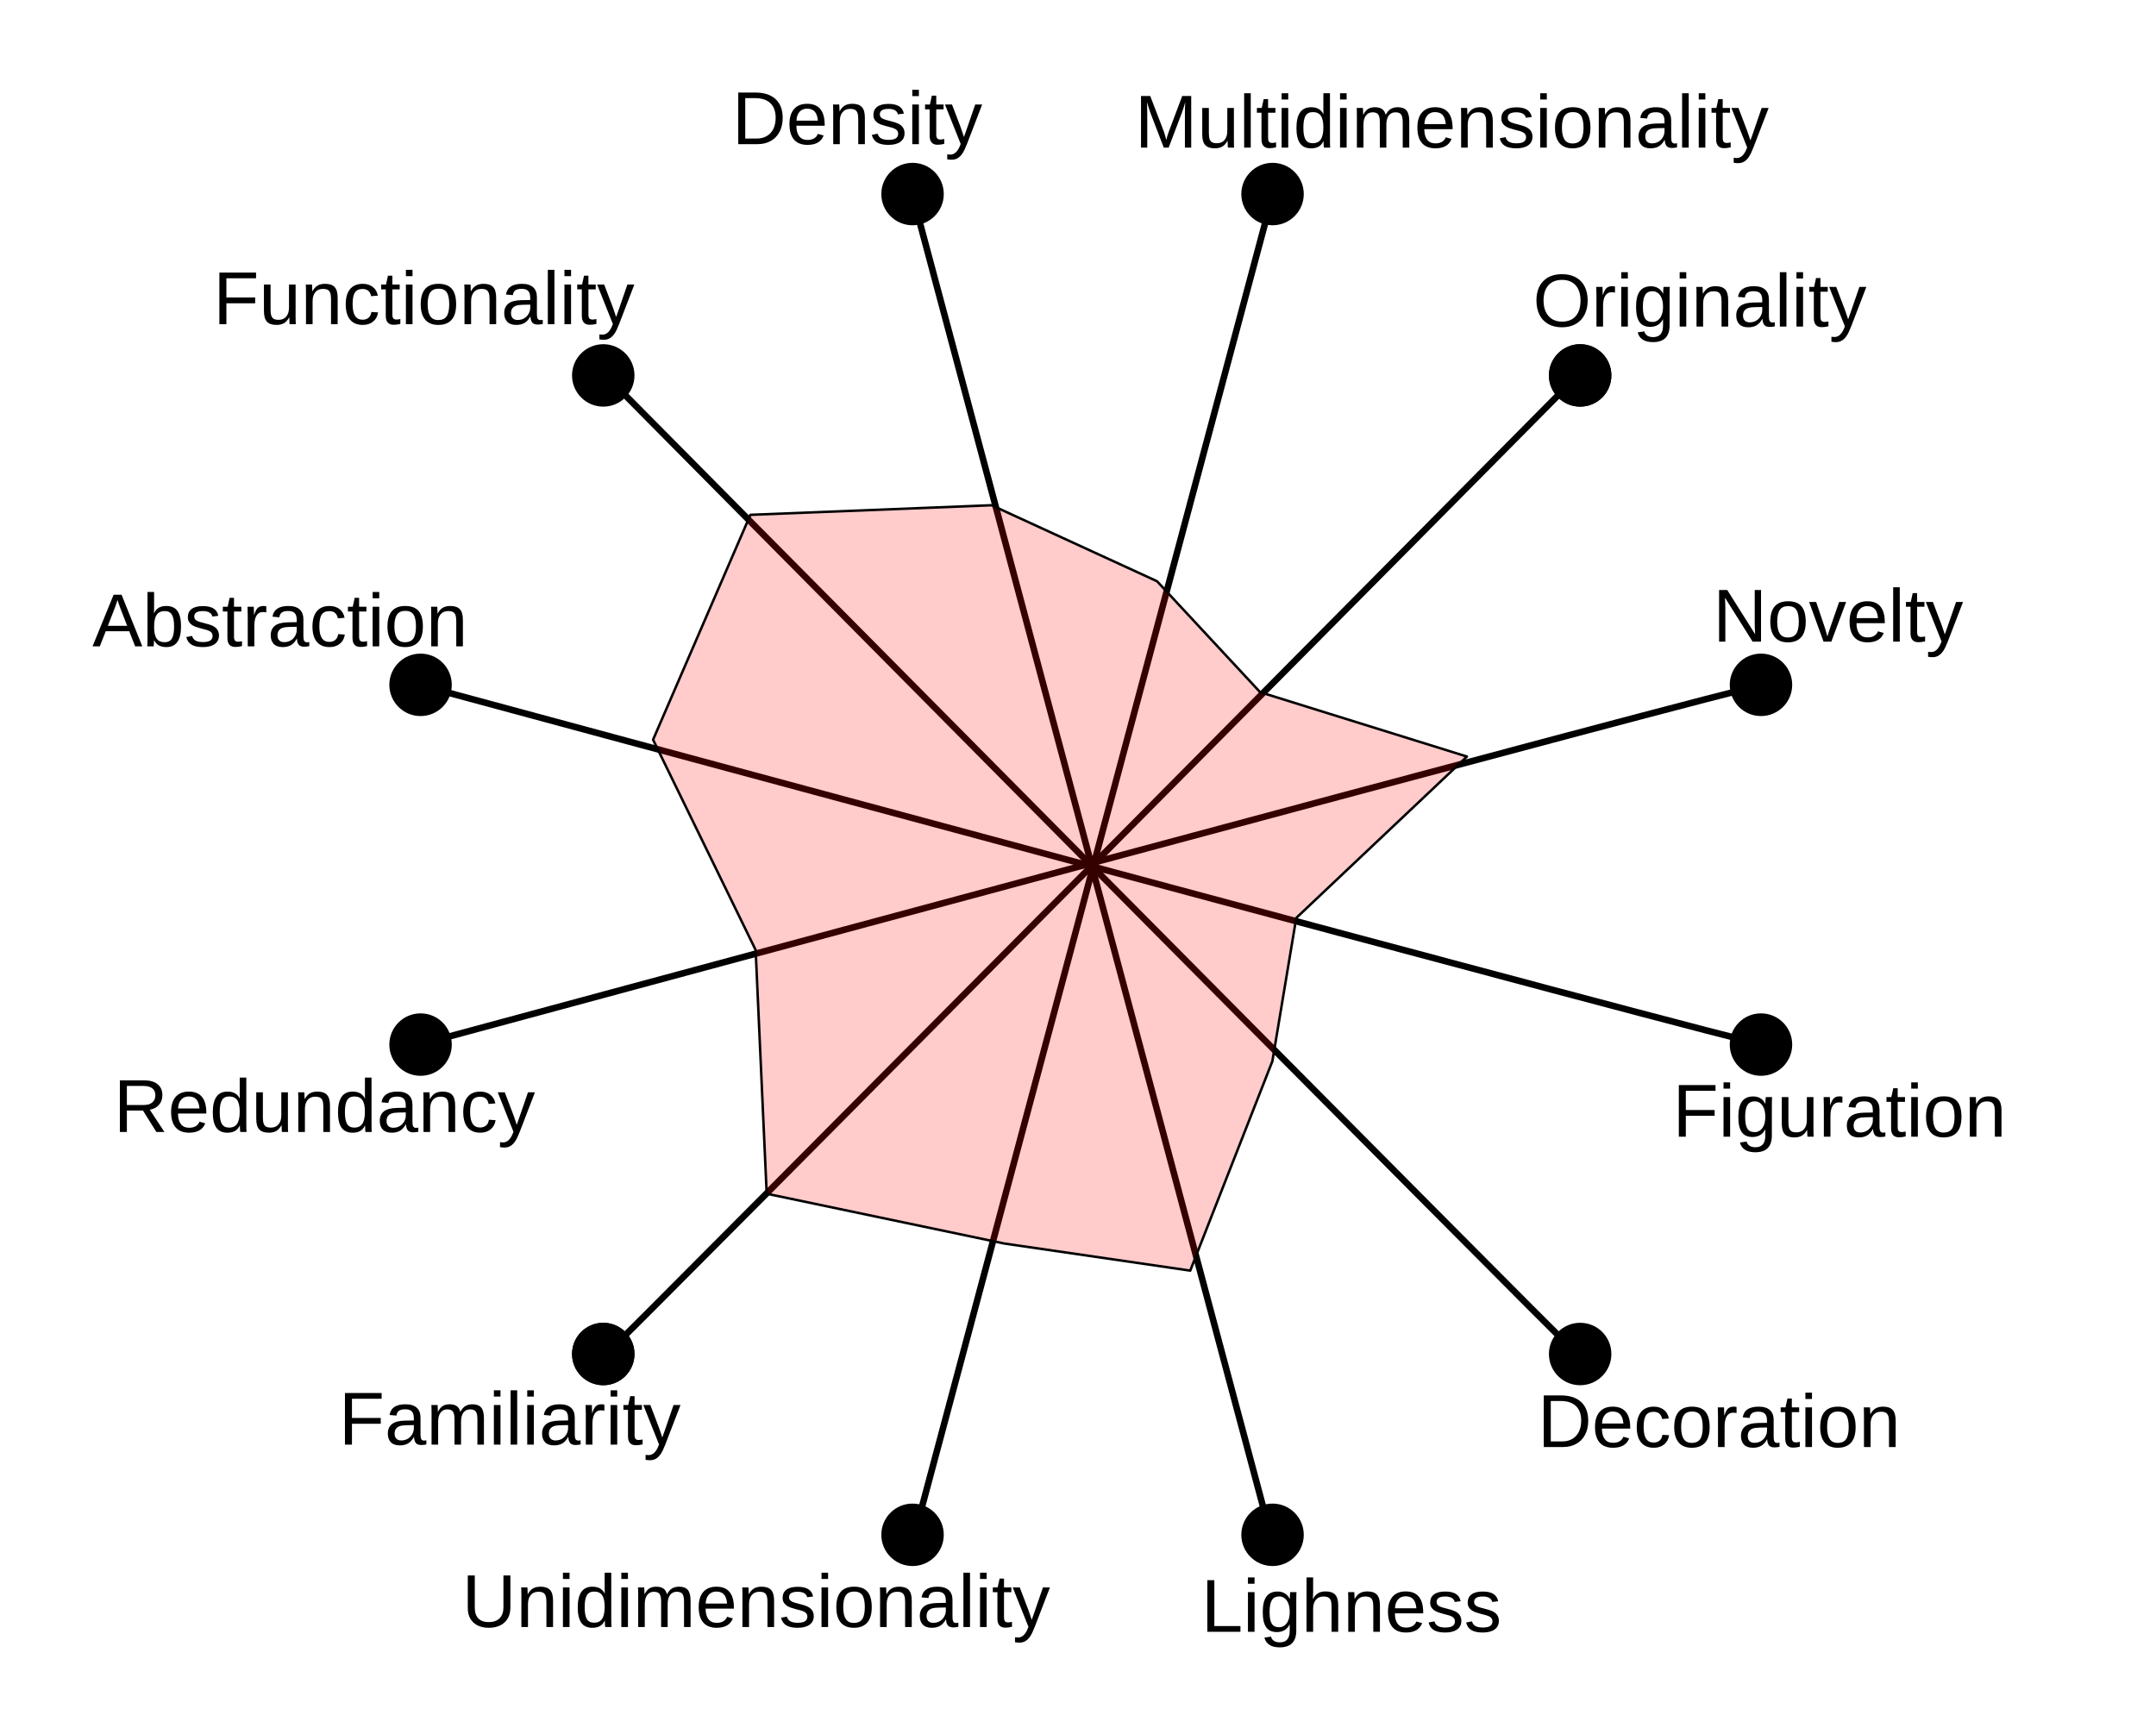
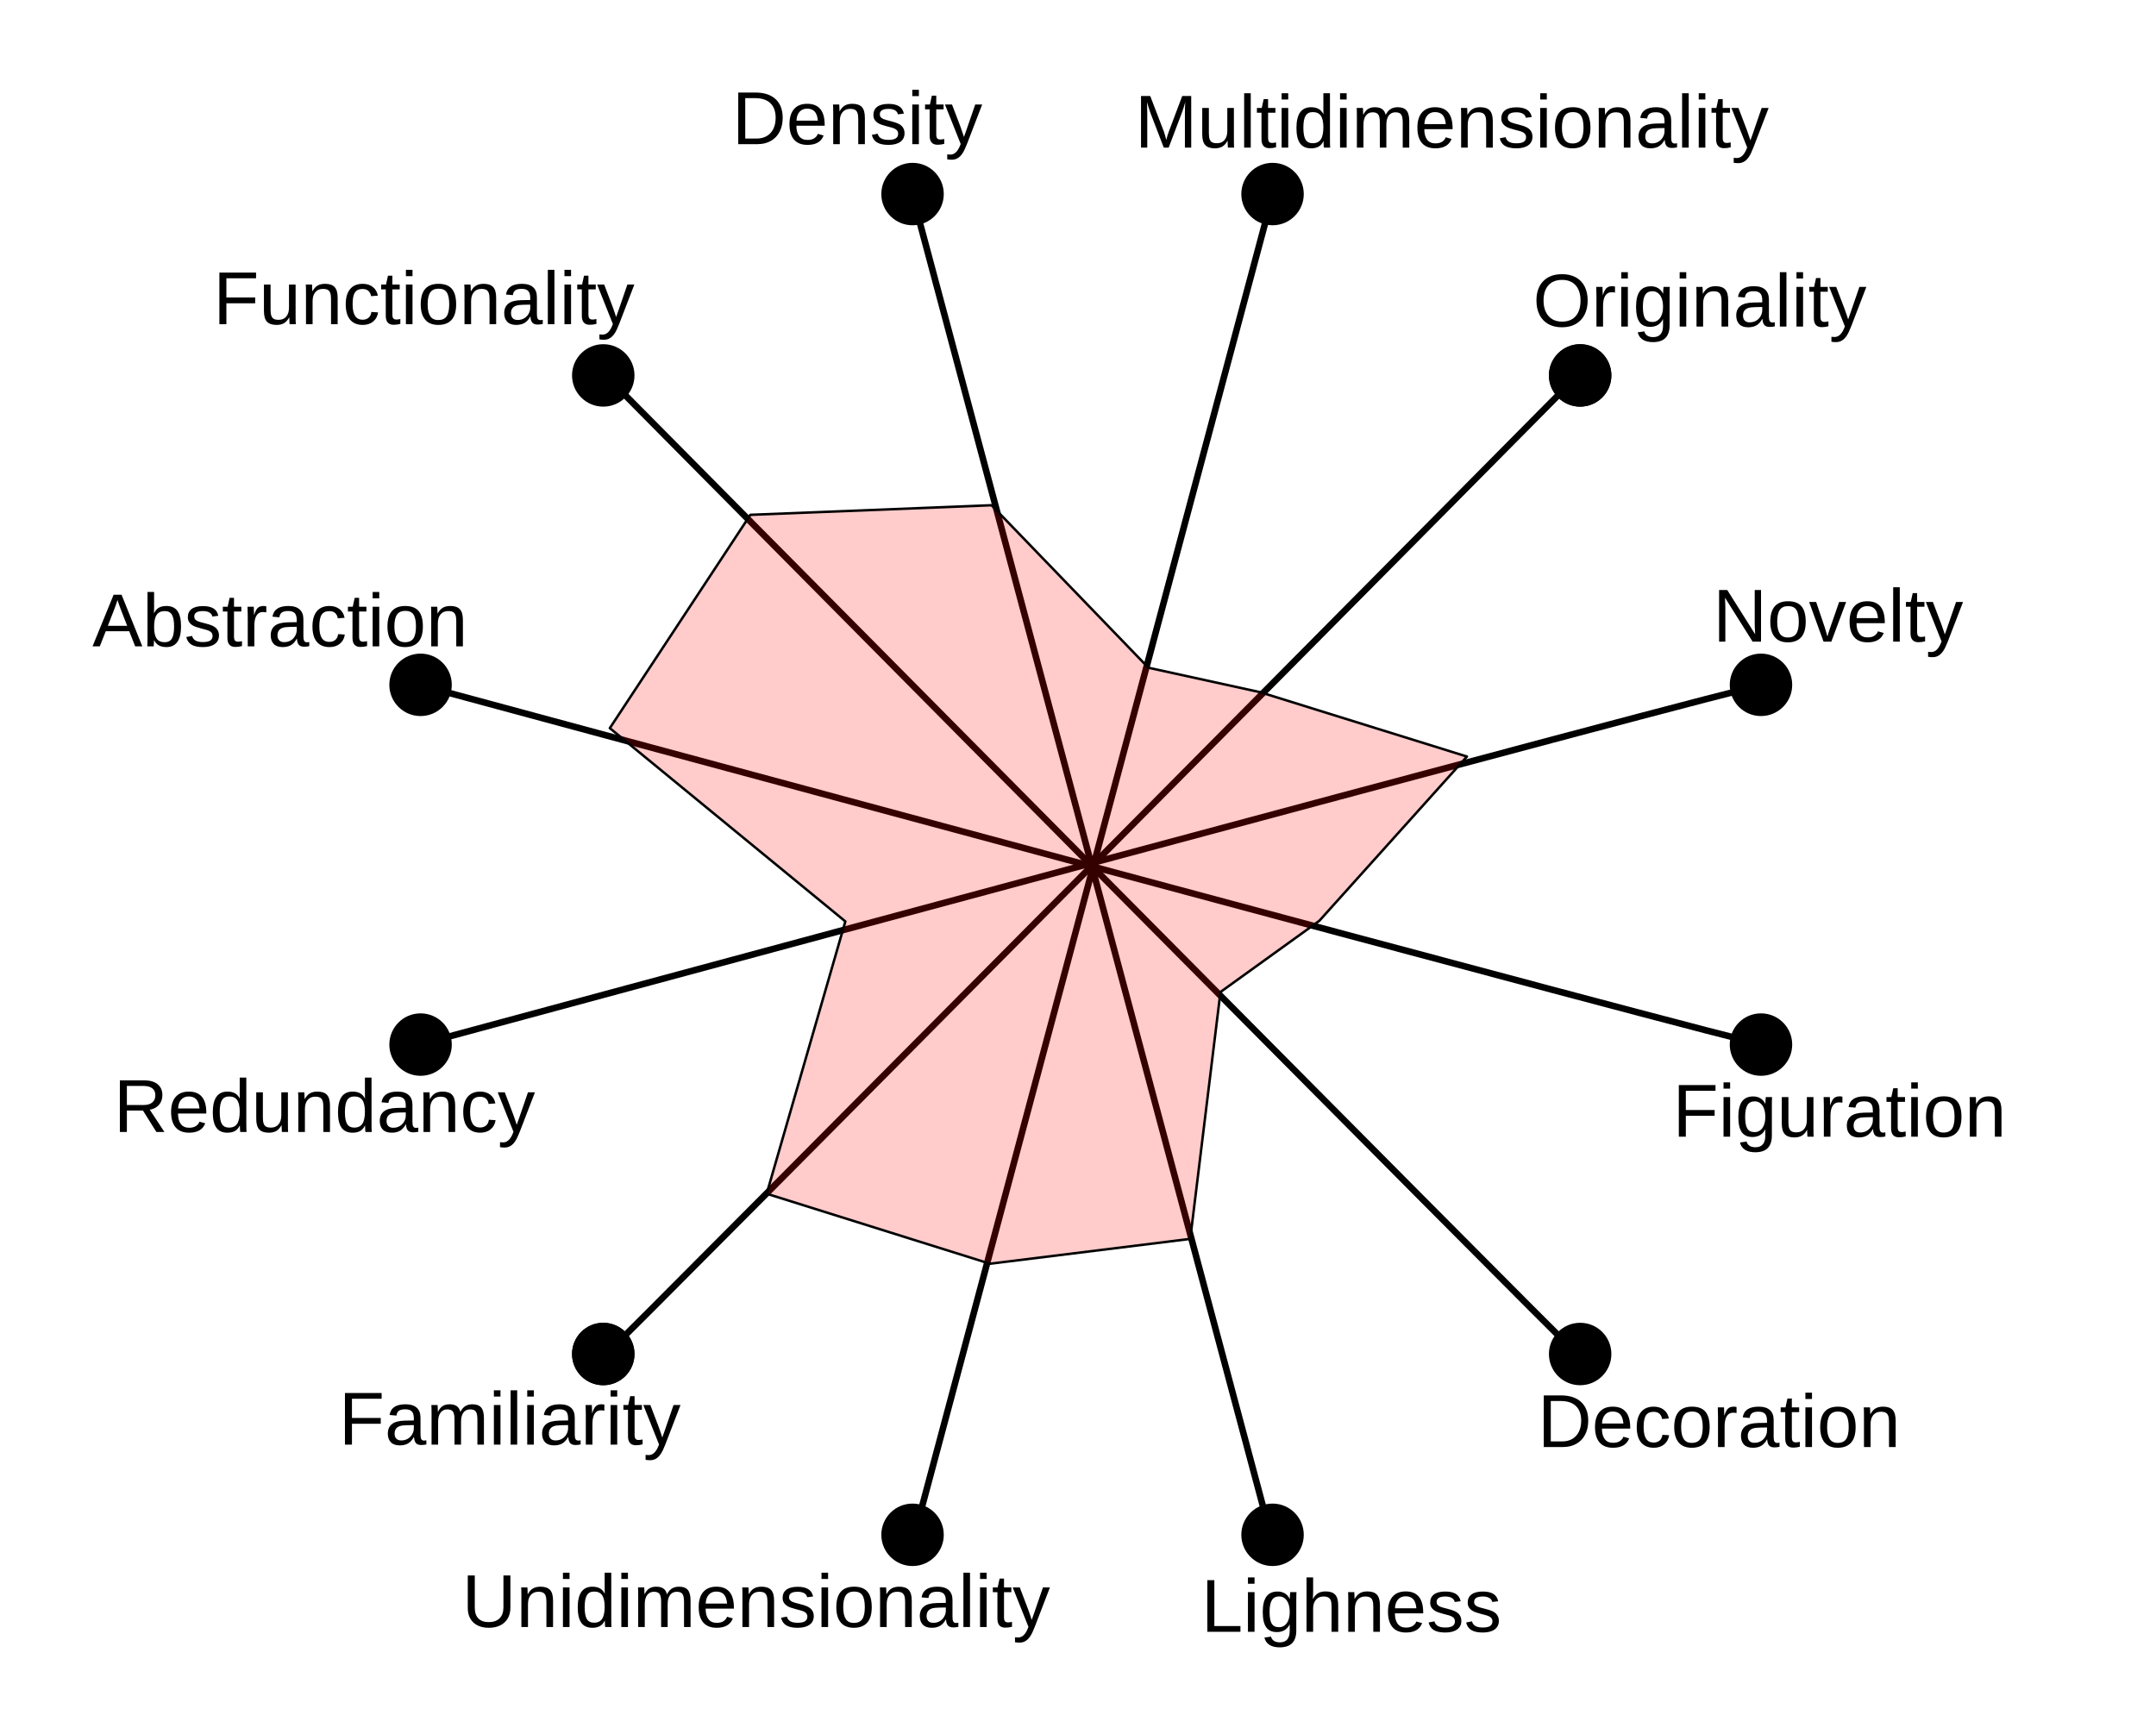
<svg xmlns="http://www.w3.org/2000/svg" width="3304.217" height="2657.898" id="svg3094" version="1.1">
  <defs id="defs3096" />
  <g id="layer1" transform="translate(1016.682,225.2286)">
    <rect style="color:#000000;display:inline;overflow:visible;visibility:visible;fill:#ffffff;fill-opacity:1;fill-rule:nonzero;stroke:none;stroke-width:10.791;stroke-linecap:round;stroke-linejoin:round;stroke-miterlimit:4;stroke-dasharray:none;stroke-dashoffset:0;stroke-opacity:1;marker:none;enable-background:accumulate" id="rect4263" width="3516.717" height="2907.898" x="-1016.682" y="-225.229" />
    <g id="g4105" style="fill:#000000;stroke:none">
      <g style="fill:#000000;stroke:none" id="g4091">
        <ellipse style="color:#000000;display:inline;overflow:visible;visibility:visible;fill:#000000;fill-opacity:1;fill-rule:nonzero;stroke:none;stroke-width:51.885;marker:none;enable-background:accumulate" id="path3885" transform="matrix(0.6320755,0,0,0.5982143,-347.7628,482.1098)" cx="-38.571" cy="572.362" rx="75.714" ry="80" />
        <ellipse style="color:#000000;display:inline;overflow:visible;visibility:visible;fill:#000000;fill-opacity:1;fill-rule:nonzero;stroke:none;stroke-width:51.885;marker:none;enable-background:accumulate" id="path3897" transform="matrix(0.6320755,0,0,0.5982143,1706.523,1033.538)" cx="-38.571" cy="572.362" rx="75.714" ry="80" />
        <ellipse transform="matrix(0.6320755,0,0,-0.5982143,-347.7628,1718.329)" id="path3981" style="color:#000000;display:inline;overflow:visible;visibility:visible;fill:#000000;fill-opacity:1;fill-rule:nonzero;stroke:none;stroke-width:51.885;marker:none;enable-background:accumulate" cx="-38.571" cy="572.362" rx="75.714" ry="80" />
        <ellipse transform="matrix(0.6320755,0,0,-0.5982143,1706.523,1166.9)" id="path3983" style="color:#000000;display:inline;overflow:visible;visibility:visible;fill:#000000;fill-opacity:1;fill-rule:nonzero;stroke:none;stroke-width:51.885;marker:none;enable-background:accumulate" cx="-38.571" cy="572.362" rx="75.714" ry="80" />
        <ellipse style="color:#000000;display:inline;overflow:visible;visibility:visible;fill:#000000;fill-opacity:1;fill-rule:nonzero;stroke:none;stroke-width:51.885;marker:none;enable-background:accumulate" id="path3893" transform="matrix(0.6320755,0,0,0.5982143,957.9515,1784.967)" cx="-38.571" cy="572.362" rx="75.714" ry="80" />
        <ellipse style="color:#000000;display:inline;overflow:visible;visibility:visible;fill:#000000;fill-opacity:1;fill-rule:nonzero;stroke:none;stroke-width:51.885;marker:none;enable-background:accumulate" id="path3905" transform="matrix(0.6320755,0,0,0.5982143,406.2373,-270.176)" cx="-38.571" cy="572.362" rx="75.714" ry="80" />
        <ellipse transform="matrix(-0.6320755,0,0,0.5982143,357.4772,1784.967)" id="path4000" style="color:#000000;display:inline;overflow:visible;visibility:visible;fill:#000000;fill-opacity:1;fill-rule:nonzero;stroke:none;stroke-width:51.885;marker:none;enable-background:accumulate" cx="-38.571" cy="572.362" rx="75.714" ry="80" />
        <ellipse transform="matrix(-0.6320755,0,0,0.5982143,909.1914,-270.176)" id="path4002" style="color:#000000;display:inline;overflow:visible;visibility:visible;fill:#000000;fill-opacity:1;fill-rule:nonzero;stroke:none;stroke-width:51.885;marker:none;enable-background:accumulate" cx="-38.571" cy="572.362" rx="75.714" ry="80" />
        <ellipse transform="matrix(0.6320755,0,0,0.5982143,-67.7628,7.824076)" id="path3872" style="color:#000000;display:inline;overflow:visible;visibility:visible;fill:#000000;fill-opacity:1;fill-rule:nonzero;stroke:none;stroke-width:51.885;marker:none;enable-background:accumulate" cx="-38.571" cy="572.362" rx="75.714" ry="80" />
        <ellipse transform="matrix(0.6320755,0,0,0.5982143,1429.38,1507.824)" id="path3895" style="color:#000000;display:inline;overflow:visible;visibility:visible;fill:#000000;fill-opacity:1;fill-rule:nonzero;stroke:none;stroke-width:51.885;marker:none;enable-background:accumulate" cx="-38.571" cy="572.362" rx="75.714" ry="80" />
        <ellipse style="color:#000000;display:inline;overflow:visible;visibility:visible;fill:#000000;fill-opacity:1;fill-rule:nonzero;stroke:none;stroke-width:51.885;marker:none;enable-background:accumulate" id="path4017" transform="matrix(-0.6320755,0,0,0.5982143,1380.62,7.824076)" cx="-38.571" cy="572.362" rx="75.714" ry="80" />
        <ellipse style="color:#000000;display:inline;overflow:visible;visibility:visible;fill:#000000;fill-opacity:1;fill-rule:nonzero;stroke:none;stroke-width:51.885;marker:none;enable-background:accumulate" id="path4019" transform="matrix(-0.6320755,0,0,0.5982143,-116.5229,1507.824)" cx="-38.571" cy="572.362" rx="75.714" ry="80" />
      </g>
      <ellipse transform="matrix(-0.6320755,0,0,0.5982143,1380.62,7.824076)" id="path3964" style="color:#000000;display:inline;overflow:visible;visibility:visible;fill:#000000;fill-opacity:1;fill-rule:nonzero;stroke:none;stroke-width:51.885;marker:none;enable-background:accumulate" cx="-38.571" cy="572.362" rx="75.714" ry="80" />
      <ellipse transform="matrix(-0.6320755,0,0,0.5982143,-116.5229,1507.824)" id="path3966" style="color:#000000;display:inline;overflow:visible;visibility:visible;fill:#000000;fill-opacity:1;fill-rule:nonzero;stroke:none;stroke-width:51.885;marker:none;enable-background:accumulate" cx="-38.571" cy="572.362" rx="75.714" ry="80" />
    </g>
    <text xml:space="preserve" style="font-style:normal;font-variant:normal;font-weight:normal;font-stretch:normal;line-height:0%;font-family:Arial;-inkscape-font-specification:Arial;text-align:start;letter-spacing:0px;word-spacing:0px;writing-mode:lr-tb;text-anchor:start;fill:#000000;fill-opacity:1;stroke:none" x="105.299" y="-4.261" id="text3907">
      <tspan id="tspan3909" x="105.299" y="-4.261" style="font-size:115px;line-height:1.25;fill:#000000">Density</tspan>
    </text>
    <text xml:space="preserve" style="font-style:normal;font-variant:normal;font-weight:normal;font-stretch:normal;line-height:0%;font-family:Arial;-inkscape-font-specification:Arial;text-align:start;letter-spacing:0px;word-spacing:0px;writing-mode:lr-tb;text-anchor:start;fill:#000000;fill-opacity:1;stroke:none" x="722.571" y="1.001" id="text3911">
      <tspan id="tspan3913" x="722.571" y="1.001" style="font-size:115px;line-height:1.25">Multidimensionality</tspan>
    </text>
    <text xml:space="preserve" style="font-style:normal;font-variant:normal;font-weight:normal;font-stretch:normal;line-height:0%;font-family:Arial;-inkscape-font-specification:Arial;text-align:start;letter-spacing:0px;word-spacing:0px;writing-mode:lr-tb;text-anchor:start;fill:#000000;fill-opacity:1;stroke:none" x="-689.892" y="271.695" id="text3915">
      <tspan id="tspan3917" x="-689.892" y="271.695" style="font-size:115px;line-height:1.25">Functionality</tspan>
    </text>
    <text xml:space="preserve" style="font-style:normal;font-variant:normal;font-weight:normal;font-stretch:normal;line-height:0%;font-family:Arial;-inkscape-font-specification:Arial;text-align:start;letter-spacing:0px;word-spacing:0px;writing-mode:lr-tb;text-anchor:start;fill:#000000;fill-opacity:1;stroke:none" x="-875.073" y="765.513" id="text3919">
      <tspan id="tspan3921" x="-875.073" y="765.513" style="font-size:115px;line-height:1.25">Abstraction</tspan>
    </text>
    <text xml:space="preserve" style="font-style:normal;font-variant:normal;font-weight:normal;font-stretch:normal;line-height:0%;font-family:Arial;-inkscape-font-specification:Arial;text-align:start;letter-spacing:0px;word-spacing:0px;writing-mode:lr-tb;text-anchor:start;fill:#000000;fill-opacity:1;stroke:none" x="-842.394" y="1509.869" id="text3923">
      <tspan id="tspan3925" x="-842.394" y="1509.869" style="font-size:115px;line-height:1.25">Redundancy</tspan>
    </text>
    <text xml:space="preserve" style="font-style:normal;font-variant:normal;font-weight:normal;font-stretch:normal;line-height:0%;font-family:Arial;-inkscape-font-specification:Arial;text-align:start;letter-spacing:0px;word-spacing:0px;writing-mode:lr-tb;text-anchor:start;fill:#000000;fill-opacity:1;stroke:none" x="-497.448" y="1989.162" id="text3927">
      <tspan id="tspan3929" x="-497.448" y="1989.162" style="font-size:115px;line-height:1.25">Familiarity</tspan>
    </text>
    <text xml:space="preserve" style="font-style:normal;font-variant:normal;font-weight:normal;font-stretch:normal;line-height:0%;font-family:Arial;-inkscape-font-specification:Arial;text-align:start;letter-spacing:0px;word-spacing:0px;writing-mode:lr-tb;text-anchor:start;fill:#000000;fill-opacity:1;stroke:none" x="-308.636" y="2268.75" id="text3931">
      <tspan id="tspan3933" x="-308.636" y="2268.75" style="font-size:115px;line-height:1.25">Unidimensionality</tspan>
    </text>
    <text xml:space="preserve" style="font-style:normal;font-variant:normal;font-weight:normal;font-stretch:normal;line-height:0%;font-family:Arial;-inkscape-font-specification:Arial;text-align:start;letter-spacing:0px;word-spacing:0px;writing-mode:lr-tb;text-anchor:start;fill:#000000;fill-opacity:1;stroke:none" x="824.239" y="2276.012" id="text3935">
      <tspan id="tspan3937" x="824.239" y="2276.012" style="font-size:115px;line-height:1.25">Lighness</tspan>
    </text>
    <text xml:space="preserve" style="font-style:normal;font-variant:normal;font-weight:normal;font-stretch:normal;line-height:0%;font-family:Arial;-inkscape-font-specification:Arial;text-align:start;letter-spacing:0px;word-spacing:0px;writing-mode:lr-tb;text-anchor:start;fill:#000000;fill-opacity:1;stroke:none" x="1339.842" y="1992.793" id="text3939">
      <tspan id="tspan3941" x="1339.842" y="1992.793" style="font-size:115px;line-height:1.25">Decoration</tspan>
    </text>
    <text xml:space="preserve" style="font-style:normal;font-variant:normal;font-weight:normal;font-stretch:normal;line-height:0%;font-family:Arial;-inkscape-font-specification:Arial;text-align:start;letter-spacing:0px;word-spacing:0px;writing-mode:lr-tb;text-anchor:start;fill:#000000;fill-opacity:1;stroke:none" x="1546.809" y="1517.131" id="text3943">
      <tspan id="tspan3945" x="1546.809" y="1517.131" style="font-size:115px;line-height:1.25">Figuration</tspan>
    </text>
    <text xml:space="preserve" style="font-style:normal;font-variant:normal;font-weight:normal;font-stretch:normal;line-height:0%;font-family:Arial;-inkscape-font-specification:Arial;text-align:start;letter-spacing:0px;word-spacing:0px;writing-mode:lr-tb;text-anchor:start;fill:#000000;fill-opacity:1;stroke:none" x="1608.536" y="758.251" id="text3947">
      <tspan id="tspan3949" x="1608.536" y="758.251" style="font-size:115px;line-height:1.25">Novelty</tspan>
    </text>
    <text xml:space="preserve" style="font-style:normal;font-variant:normal;font-weight:normal;font-stretch:normal;line-height:0%;font-family:Arial;-inkscape-font-specification:Arial;text-align:start;letter-spacing:0px;word-spacing:0px;writing-mode:lr-tb;text-anchor:start;fill:#000000;fill-opacity:1;stroke:none" x="1332.58" y="275.326" id="text3951">
      <tspan id="tspan3953" x="1332.58" y="275.326" style="font-size:115px;line-height:1.25">Originality</tspan>
    </text>
    <path id="path3968" d="M 1403.632,351.578 C -88.712,1851.184 -88.712,1851.184 -88.712,1851.184" style="fill:#000000;stroke:none" />
    <path style="fill:#000000;stroke:none" d="M -90.775,351.578 C 1401.569,1851.184 1401.569,1851.184 1401.569,1851.184" id="path3955" />
    <path id="path4021" d="M 1403.632,351.578 C -88.712,1851.184 -88.712,1851.184 -88.712,1851.184" style="fill:#000000;stroke:none" />
    <path style="fill:#000000;stroke:#000000;stroke-width:10;stroke-linecap:butt;stroke-linejoin:miter;stroke-miterlimit:4;stroke-dasharray:none;stroke-opacity:1" d="m 1684.788,1375.522 c 3.631,7.262 -2062.413,-551.913 -2062.413,-551.913" id="path3972" />
    <path id="path3985" d="m 1684.788,824.917 c 3.631,-7.262 -2062.413,551.913 -2062.413,551.913" style="fill:#000000;stroke:#000000;stroke-width:10;stroke-linecap:butt;stroke-linejoin:miter;stroke-miterlimit:4;stroke-dasharray:none;stroke-opacity:1" />
    <path style="fill:#000000;stroke:#000000;stroke-width:10;stroke-linecap:butt;stroke-linejoin:miter;stroke-miterlimit:4;stroke-dasharray:none;stroke-opacity:1" d="M 381.256,71.99 929.538,2123.51" id="path3989" />
    <path id="path3998" d="M 934.173,71.99 385.891,2123.51" style="fill:#000000;stroke:#000000;stroke-width:10;stroke-linecap:butt;stroke-linejoin:miter;stroke-miterlimit:4;stroke-dasharray:none;stroke-opacity:1" />
    <path style="fill:#000000;stroke:#000000;stroke-width:10;stroke-linecap:butt;stroke-linejoin:miter;stroke-miterlimit:4;stroke-dasharray:none;stroke-opacity:1" d="m -90.775,347.947 c 0,0 1474.189,1488.713 1488.713,1499.606 14.524,10.893 14.524,10.893 14.524,10.893" id="path4004" />
    <path id="path4023" d="m 1403.632,347.947 c 0,0 -1474.189,1488.713 -1488.713,1499.606 -14.524,10.893 -14.524,10.893 -14.524,10.893" style="fill:#000000;stroke:#000000;stroke-width:10;stroke-linecap:butt;stroke-linejoin:miter;stroke-miterlimit:4;stroke-dasharray:none;stroke-opacity:1" />
-     <path style="opacity:1;fill:#ff0000;fill-opacity:0.207;stroke:#000000;stroke-width:3.78;stroke-linecap:round;stroke-linejoin:round;stroke-miterlimit:4;stroke-dasharray:none;stroke-dashoffset:0;stroke-opacity:1;marker:none" d="M 933.318,1401.419 807.434,1722.389 522.629,1680.902 158.318,1604.544 141.379,1230.902 -15.799,908.575 133.318,563.919 502.951,549.2 756.507,665.686 914.568,835.794 l 316.939,98.642 -261.572,247.327 z" id="path3868" />
+     <path style="opacity:1;fill:#ff0000;fill-opacity:0.207;stroke:#000000;stroke-width:3.78;stroke-linecap:round;stroke-linejoin:round;stroke-miterlimit:4;stroke-dasharray:none;stroke-dashoffset:0;stroke-opacity:1;marker:none" d="m 853.768,1295.353 -46.334,378.422 -306.903,38.063 -342.214,-107.294 120.561,-417.392 -360.969,-296.255 215.408,-326.978 369.634,-14.719 240.297,249.069 171.319,37.525 316.939,98.642 -226.217,251.747 z" id="path3868" />
    <text xml:space="preserve" style="font-style:normal;font-weight:normal;font-size:40px;line-height:1.25;font-family:sans-serif;letter-spacing:0px;word-spacing:0px;fill:#000000;fill-opacity:1;stroke:none" x="-704.182" y="2582.669" id="text887">
      <tspan id="tspan885" x="-704.182" y="2582.669" style="font-size:192px">The Future of Mobile Payments</tspan>
    </text>
  </g>
</svg>
